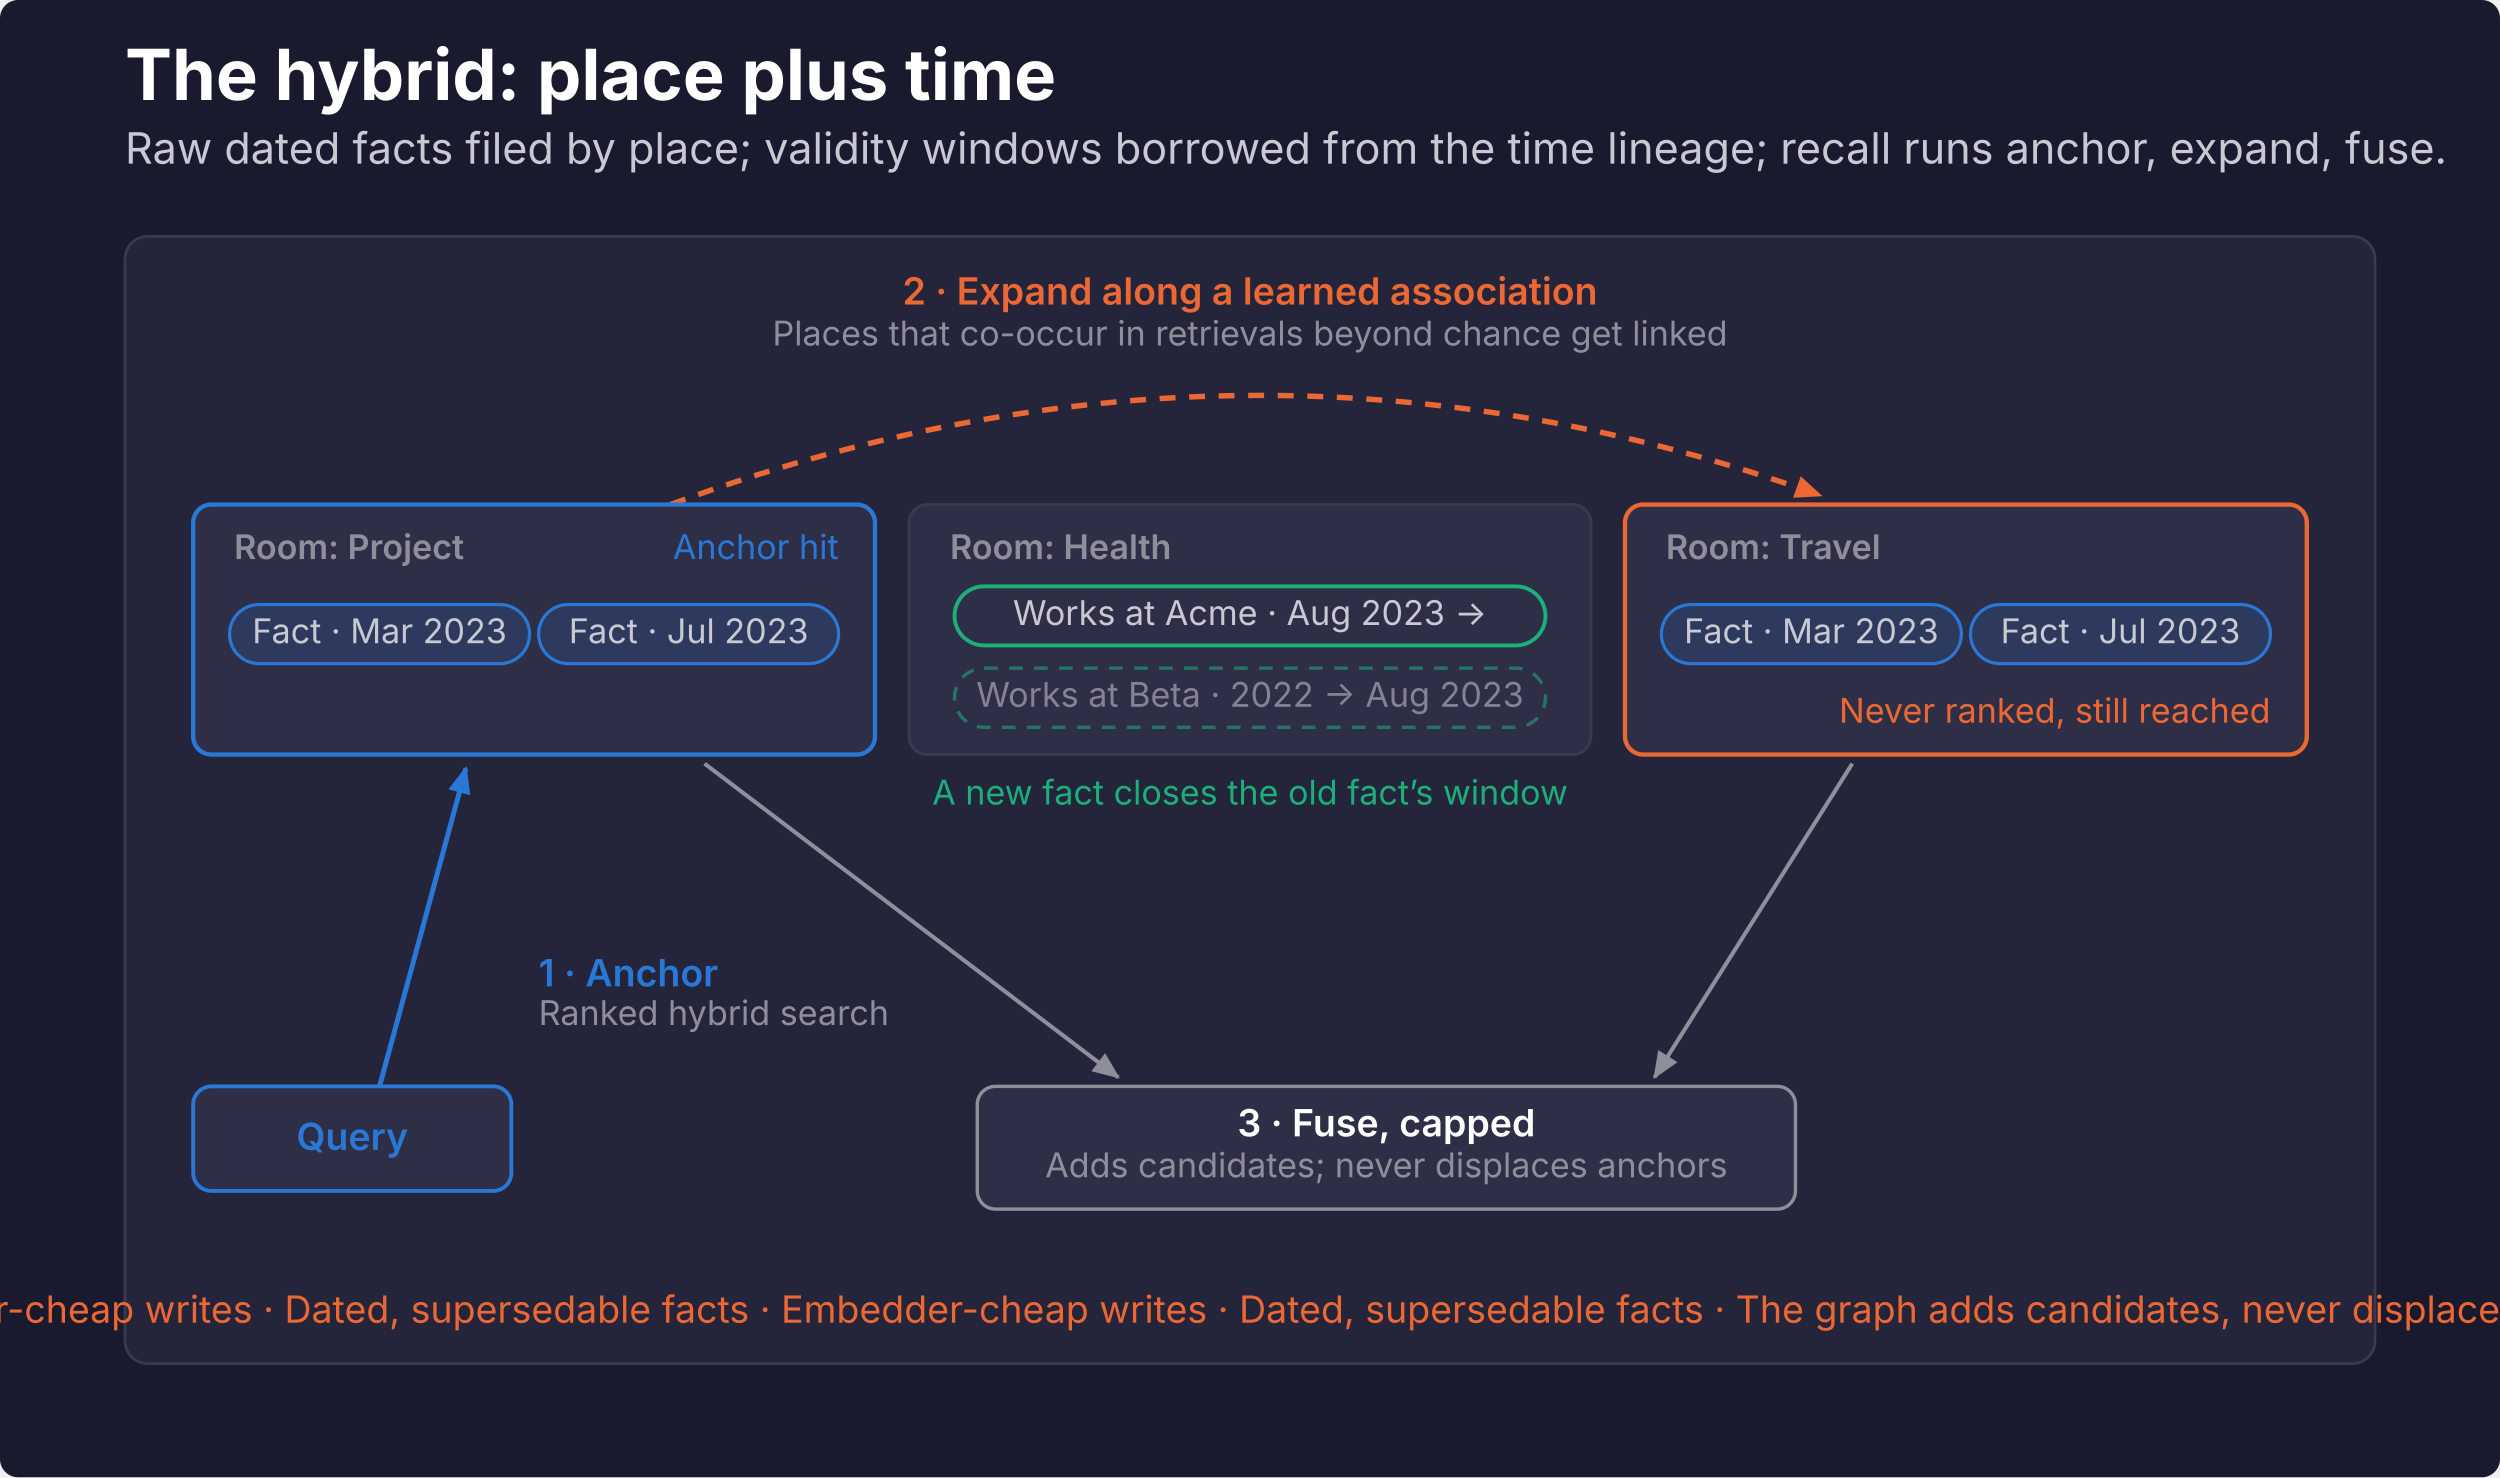
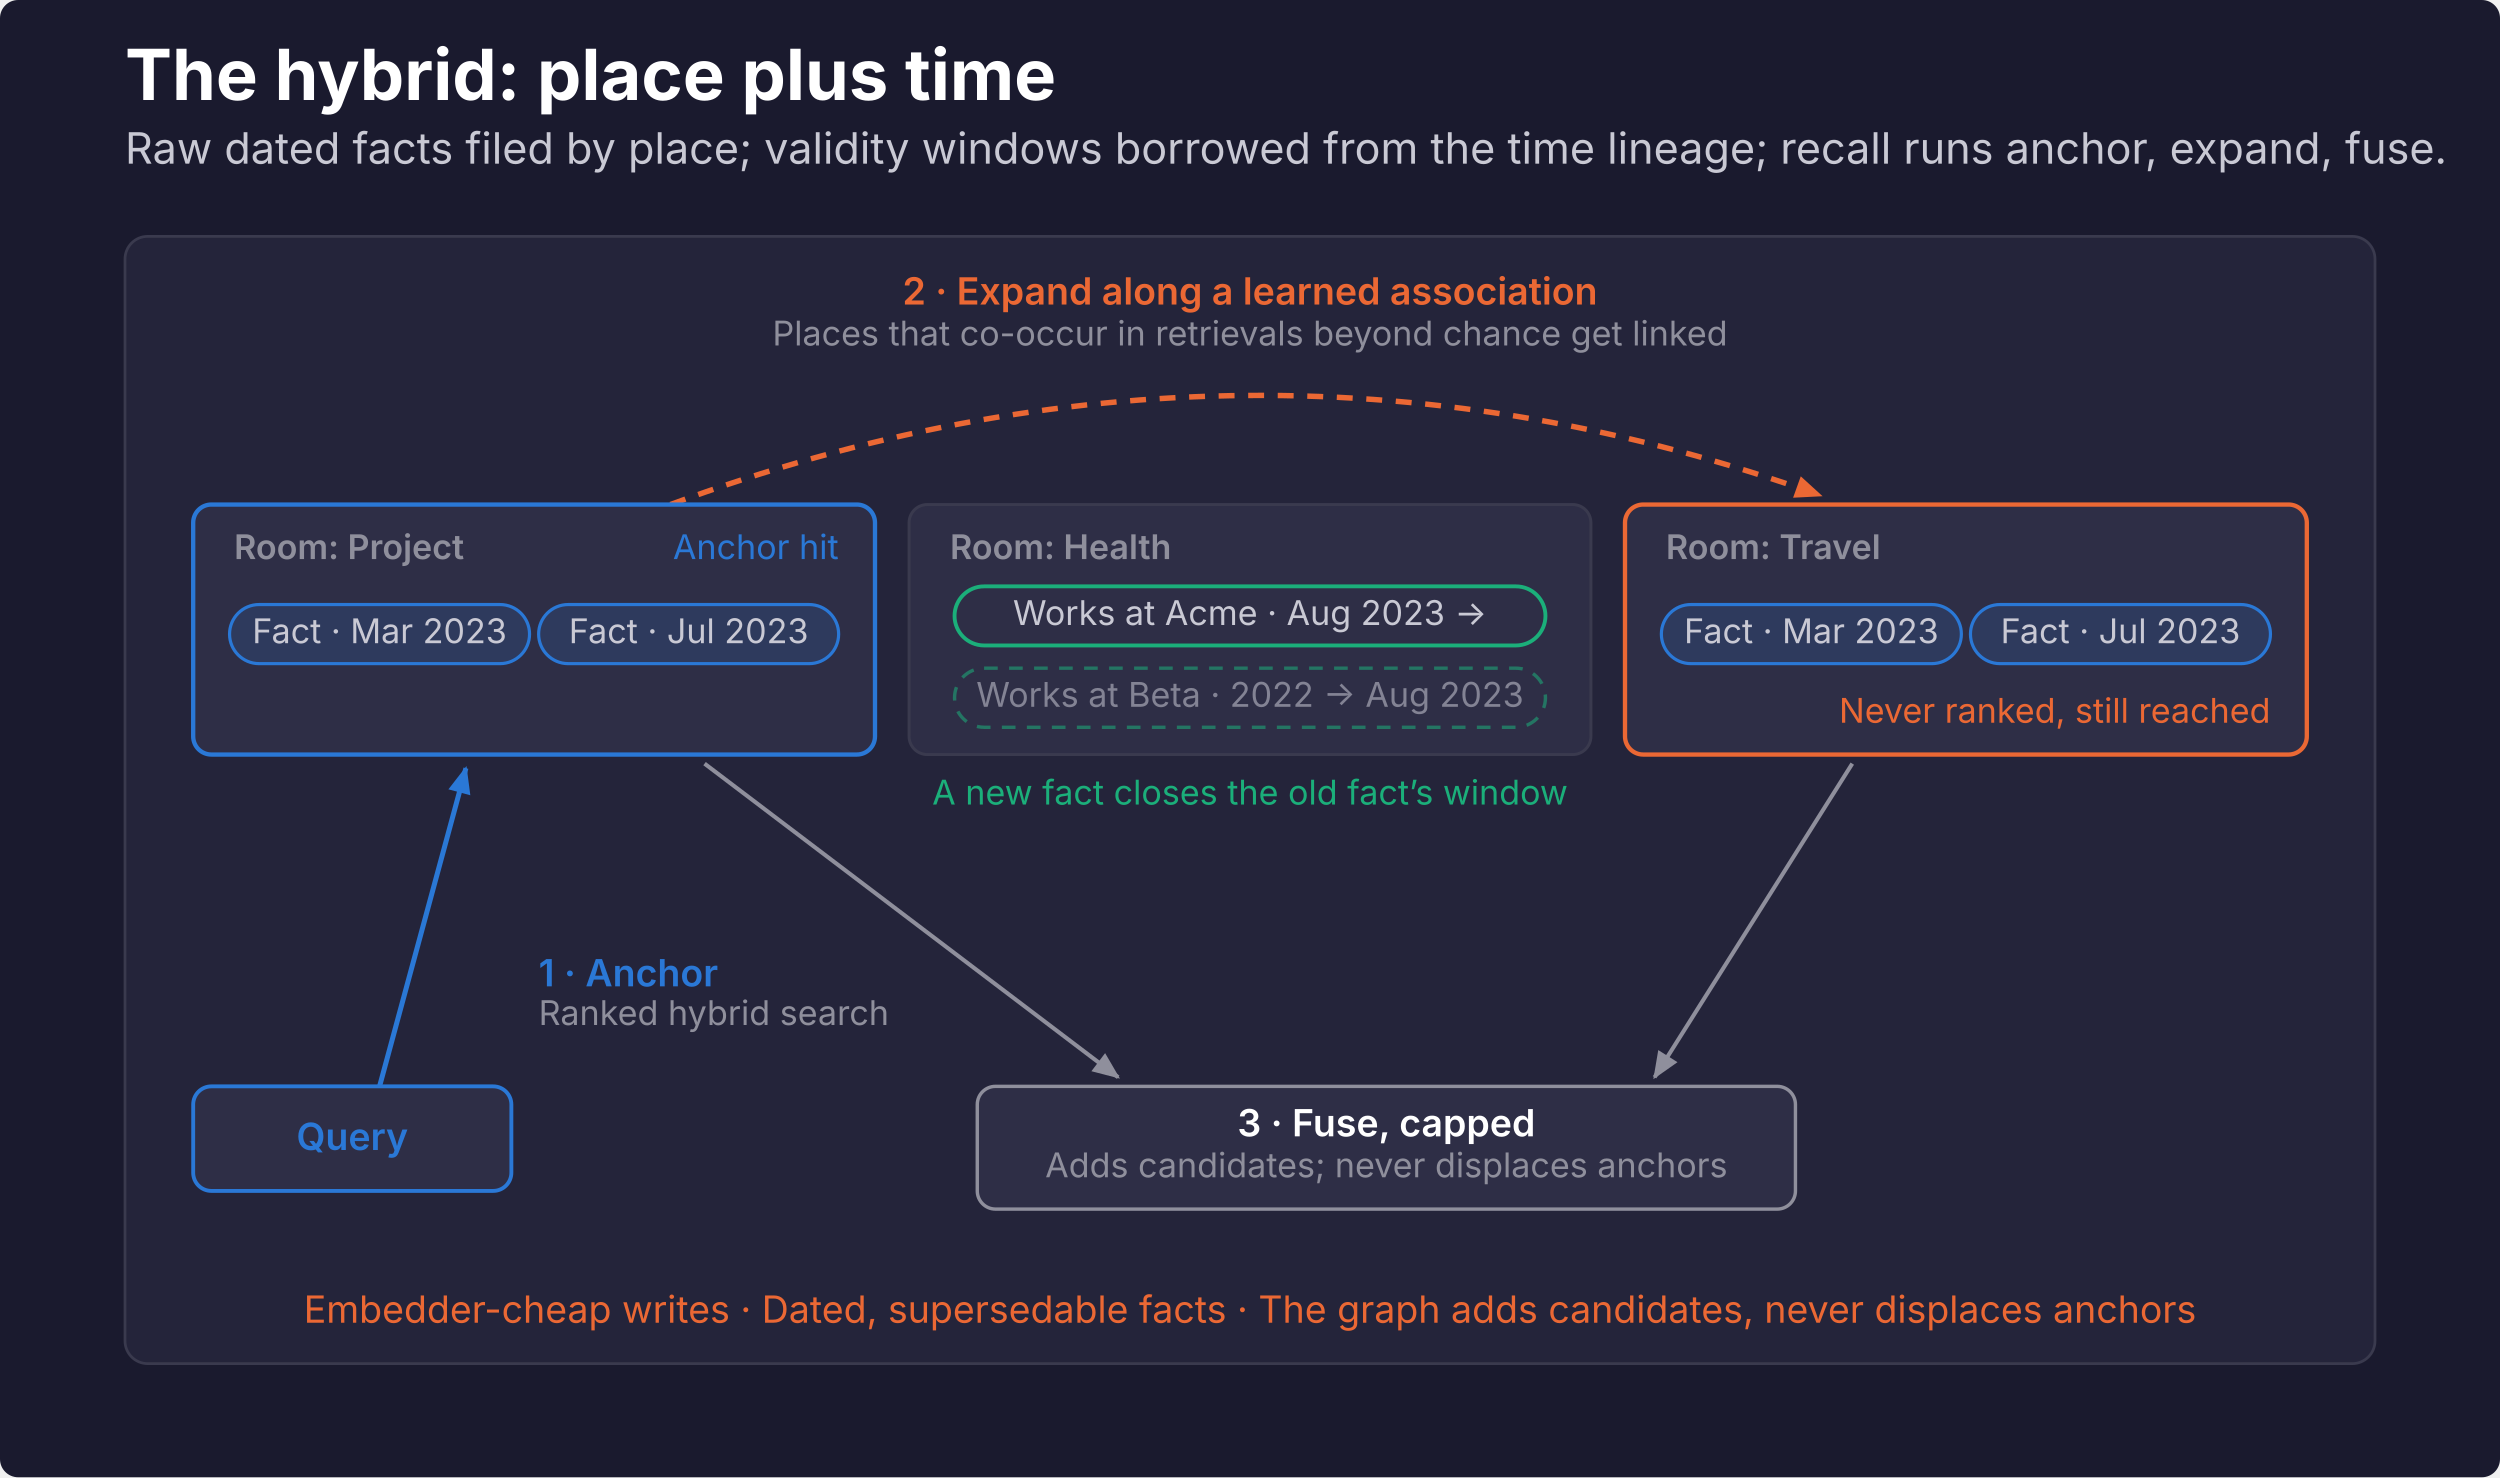
<svg xmlns="http://www.w3.org/2000/svg" width="1100" height="650" viewBox="0 0 1100 650">
  <rect width="100%" height="100%" fill="#1a1a2e" rx="8" />
  <defs>
    <marker id="hb_dark" markerWidth="14" markerHeight="12" refX="11" refY="5" orient="auto" markerUnits="userSpaceOnUse">
      <path d="M0,0 L12,5 L0,10 Z" fill="#2a78d6" />
    </marker>
    <marker id="ho_dark" markerWidth="14" markerHeight="12" refX="11" refY="5" orient="auto" markerUnits="userSpaceOnUse">
      <path d="M0,0 L12,5 L0,10 Z" fill="#eb6834" />
    </marker>
    <marker id="hm_dark" markerWidth="14" markerHeight="12" refX="11" refY="5" orient="auto" markerUnits="userSpaceOnUse">
      <path d="M0,0 L12,5 L0,10 Z" fill="#8f8f9c" />
    </marker>
  </defs>
  <style>text { font-family: -apple-system, BlinkMacSystemFont, "Segoe UI", sans-serif; fill: #c9c9d4; font-size: 18px; }.title { font-size: 31px; font-weight: 700; fill: #ffffff; }.subtitle { font-size: 19px; fill: #c9c9d4; }.lab { fill: #ffffff; font-weight: 600; }.small { font-size: 16.5px; fill: #c9c9d4; }.tiny { font-size: 15px; fill: #8f8f9c; }.mut { fill: #8f8f9c; }</style>
  <text class="title" x="55" y="44">The hybrid: place plus time</text>
  <text class="subtitle" x="55" y="72">Raw dated facts filed by place; validity windows borrowed from the time lineage; recall runs anchor, expand, fuse.</text>
  <rect x="55" y="104" width="990" height="496" rx="10" fill="#24243a" stroke="#3a3a4e" stroke-width="1.2" />
  <path d="M 295.0,222 Q 550.0,128 801.0,218" fill="none" stroke="#eb6834" stroke-width="2.4" stroke-dasharray="7 6" marker-end="url(#ho_dark)" />
  <text class="small" x="550.0" y="134" text-anchor="middle" style="fill:#eb6834;font-weight:600">2 · Expand along a learned association</text>
  <text class="tiny" x="550.0" y="152" text-anchor="middle">Places that co-occur in retrievals beyond chance get linked</text>
  <rect x="85" y="222" width="300" height="110" rx="8" fill="#2e2e46" stroke="#2a78d6" stroke-width="1.9" />
  <text class="tiny" x="103" y="246" style="font-weight:600">Room: Project</text>
  <text class="tiny" x="369" y="246" text-anchor="end" style="fill:#2a78d6">Anchor hit</text>
  <rect x="400" y="222" width="300" height="110" rx="8" fill="#2e2e46" stroke="#3a3a4e" stroke-width="1.3" />
  <text class="tiny" x="418" y="246" style="font-weight:600">Room: Health</text>
  <rect x="715" y="222" width="300" height="110" rx="8" fill="#2e2e46" stroke="#eb6834" stroke-width="1.9" />
  <text class="tiny" x="733" y="246" style="font-weight:600">Room: Travel</text>
  <text class="tiny" x="999" y="318" text-anchor="end" style="fill:#eb6834">Never ranked, still reached</text>
  <rect x="101" y="266" width="132" height="26" rx="13" fill="#2a78d6" opacity="0.16" />
  <rect x="101" y="266" width="132" height="26" rx="13" fill="none" stroke="#2a78d6" stroke-width="1.4" />
  <text class="tiny" x="167" y="283" text-anchor="middle" style="fill:#c9c9d4">Fact · Mar 2023</text>
  <rect x="237" y="266" width="132" height="26" rx="13" fill="#2a78d6" opacity="0.16" />
  <rect x="237" y="266" width="132" height="26" rx="13" fill="none" stroke="#2a78d6" stroke-width="1.4" />
  <text class="tiny" x="303" y="283" text-anchor="middle" style="fill:#c9c9d4">Fact · Jul 2023</text>
  <rect x="731" y="266" width="132" height="26" rx="13" fill="#2a78d6" opacity="0.16" />
  <rect x="731" y="266" width="132" height="26" rx="13" fill="none" stroke="#2a78d6" stroke-width="1.4" />
  <text class="tiny" x="797" y="283" text-anchor="middle" style="fill:#c9c9d4">Fact · Mar 2023</text>
  <rect x="867" y="266" width="132" height="26" rx="13" fill="#2a78d6" opacity="0.16" />
  <rect x="867" y="266" width="132" height="26" rx="13" fill="none" stroke="#2a78d6" stroke-width="1.4" />
  <text class="tiny" x="933" y="283" text-anchor="middle" style="fill:#c9c9d4">Fact · Jul 2023</text>
  <rect x="420" y="258" width="260" height="26" rx="13" fill="none" stroke="#1baf7a" stroke-width="1.7" />
  <text class="tiny" x="550" y="275" text-anchor="middle" style="fill:#c9c9d4">Works at Acme · Aug 2023 →</text>
  <g opacity="0.55">
    <rect x="420" y="294" width="260" height="26" rx="13" fill="none" stroke="#1baf7a" stroke-width="1.5" stroke-dasharray="6 5" />
    <text class="tiny" x="550" y="311" text-anchor="middle" style="fill:#c9c9d4">Works at Beta · 2022 → Aug 2023</text>
  </g>
  <text class="tiny" x="550.0" y="354" text-anchor="middle" style="fill:#1baf7a">A new fact closes the old fact’s window</text>
  <rect x="85" y="478" width="140" height="46" rx="8" fill="#2e2e46" stroke="#2a78d6" stroke-width="1.7" />
  <text class="small" x="155.0" y="506" text-anchor="middle" style="fill:#2a78d6;font-weight:600">Query</text>
  <line x1="167" y1="478" x2="205" y2="338" stroke="#2a78d6" stroke-width="2.2" marker-end="url(#hb_dark)" />
  <text class="small" x="237" y="434" style="fill:#2a78d6;font-weight:600">1 · Anchor</text>
  <text class="tiny" x="237" y="451">Ranked hybrid search</text>
  <rect x="430" y="478" width="360" height="54" rx="8" fill="#2e2e46" stroke="#8f8f9c" stroke-width="1.5" />
  <text class="small" x="610.0" y="500" text-anchor="middle" style="fill:#ffffff;font-weight:600">3 · Fuse, capped</text>
  <text class="tiny" x="610.0" y="518" text-anchor="middle">Adds candidates; never displaces anchors</text>
  <line x1="310" y1="336" x2="492" y2="474" stroke="#8f8f9c" stroke-width="1.8" marker-end="url(#hm_dark)" />
  <line x1="815" y1="336" x2="728" y2="474" stroke="#8f8f9c" stroke-width="1.8" marker-end="url(#hm_dark)" />
-   <text class="small" x="550.0" y="582" text-anchor="middle" style="fill:#eb6834">Embedder-cheap writes · Dated, supersedable facts · Embedder-cheap writes · Dated, supersedable facts · The graph adds candidates, never displaces anchors</text>
+   <text class="small" x="550.0" y="582" text-anchor="middle" style="fill:#eb6834">Embedder-cheap writes · Dated, supersedable facts · The graph adds candidates, never displaces anchors</text>
</svg>
